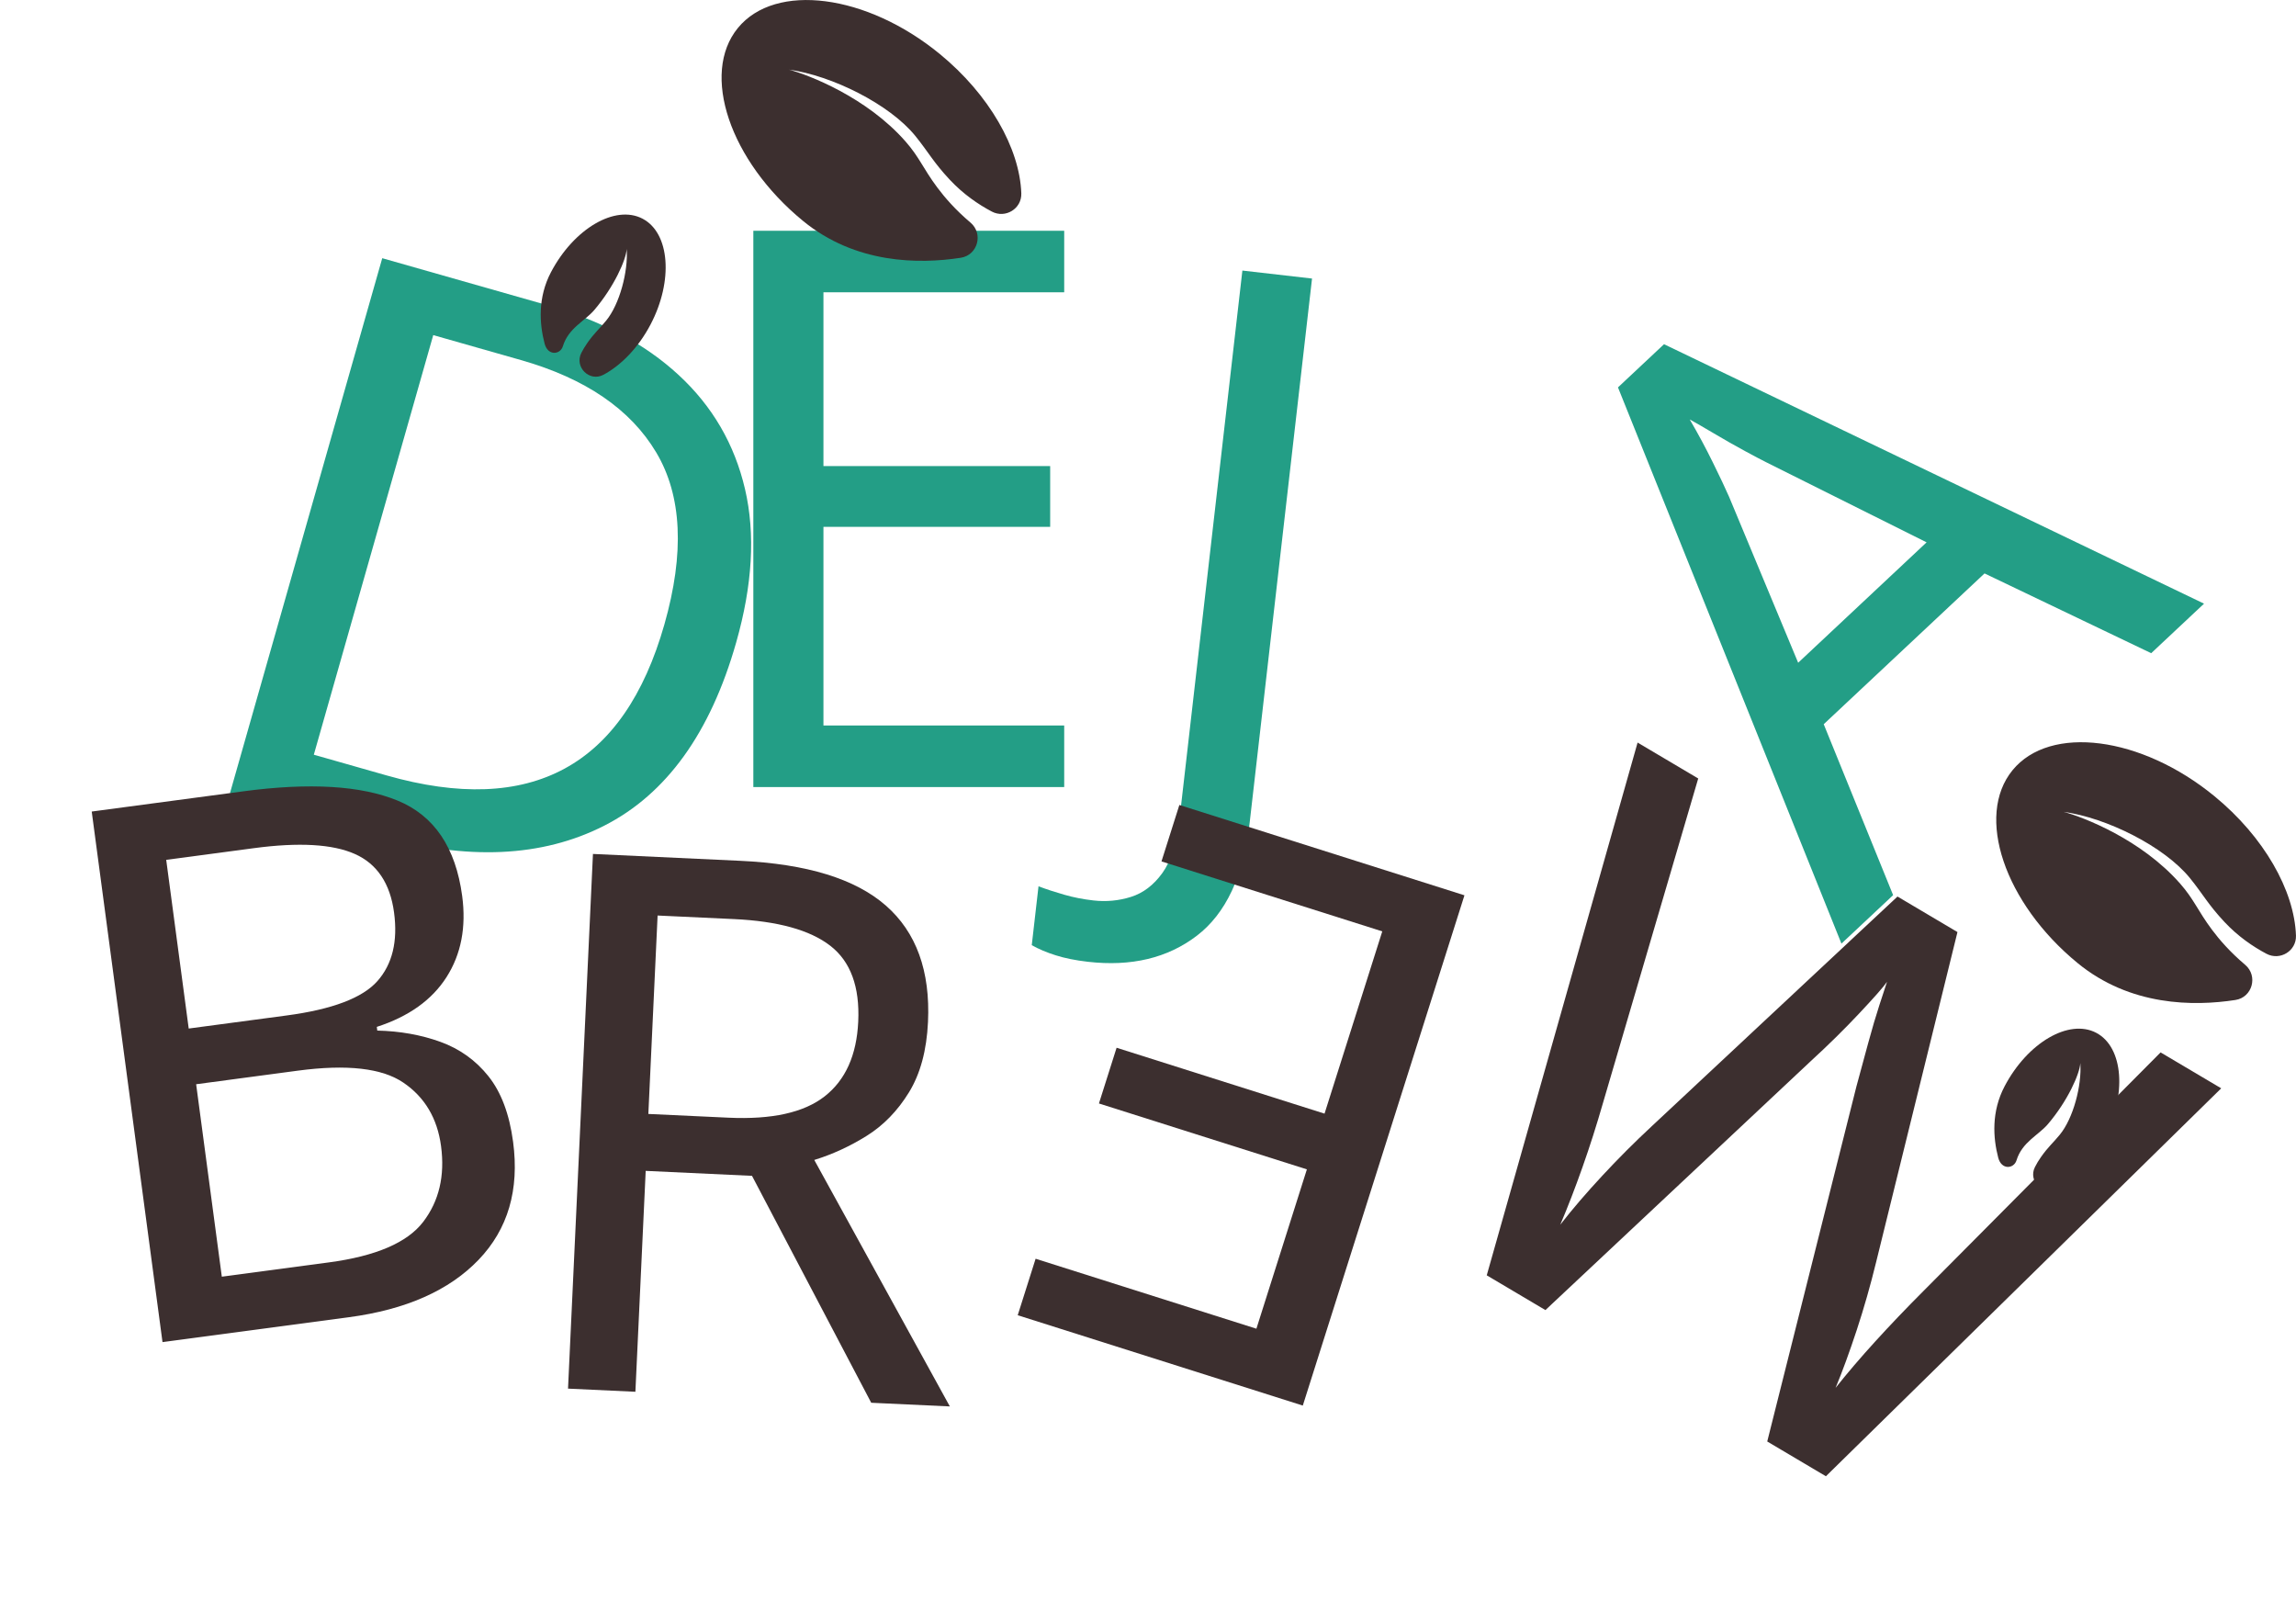
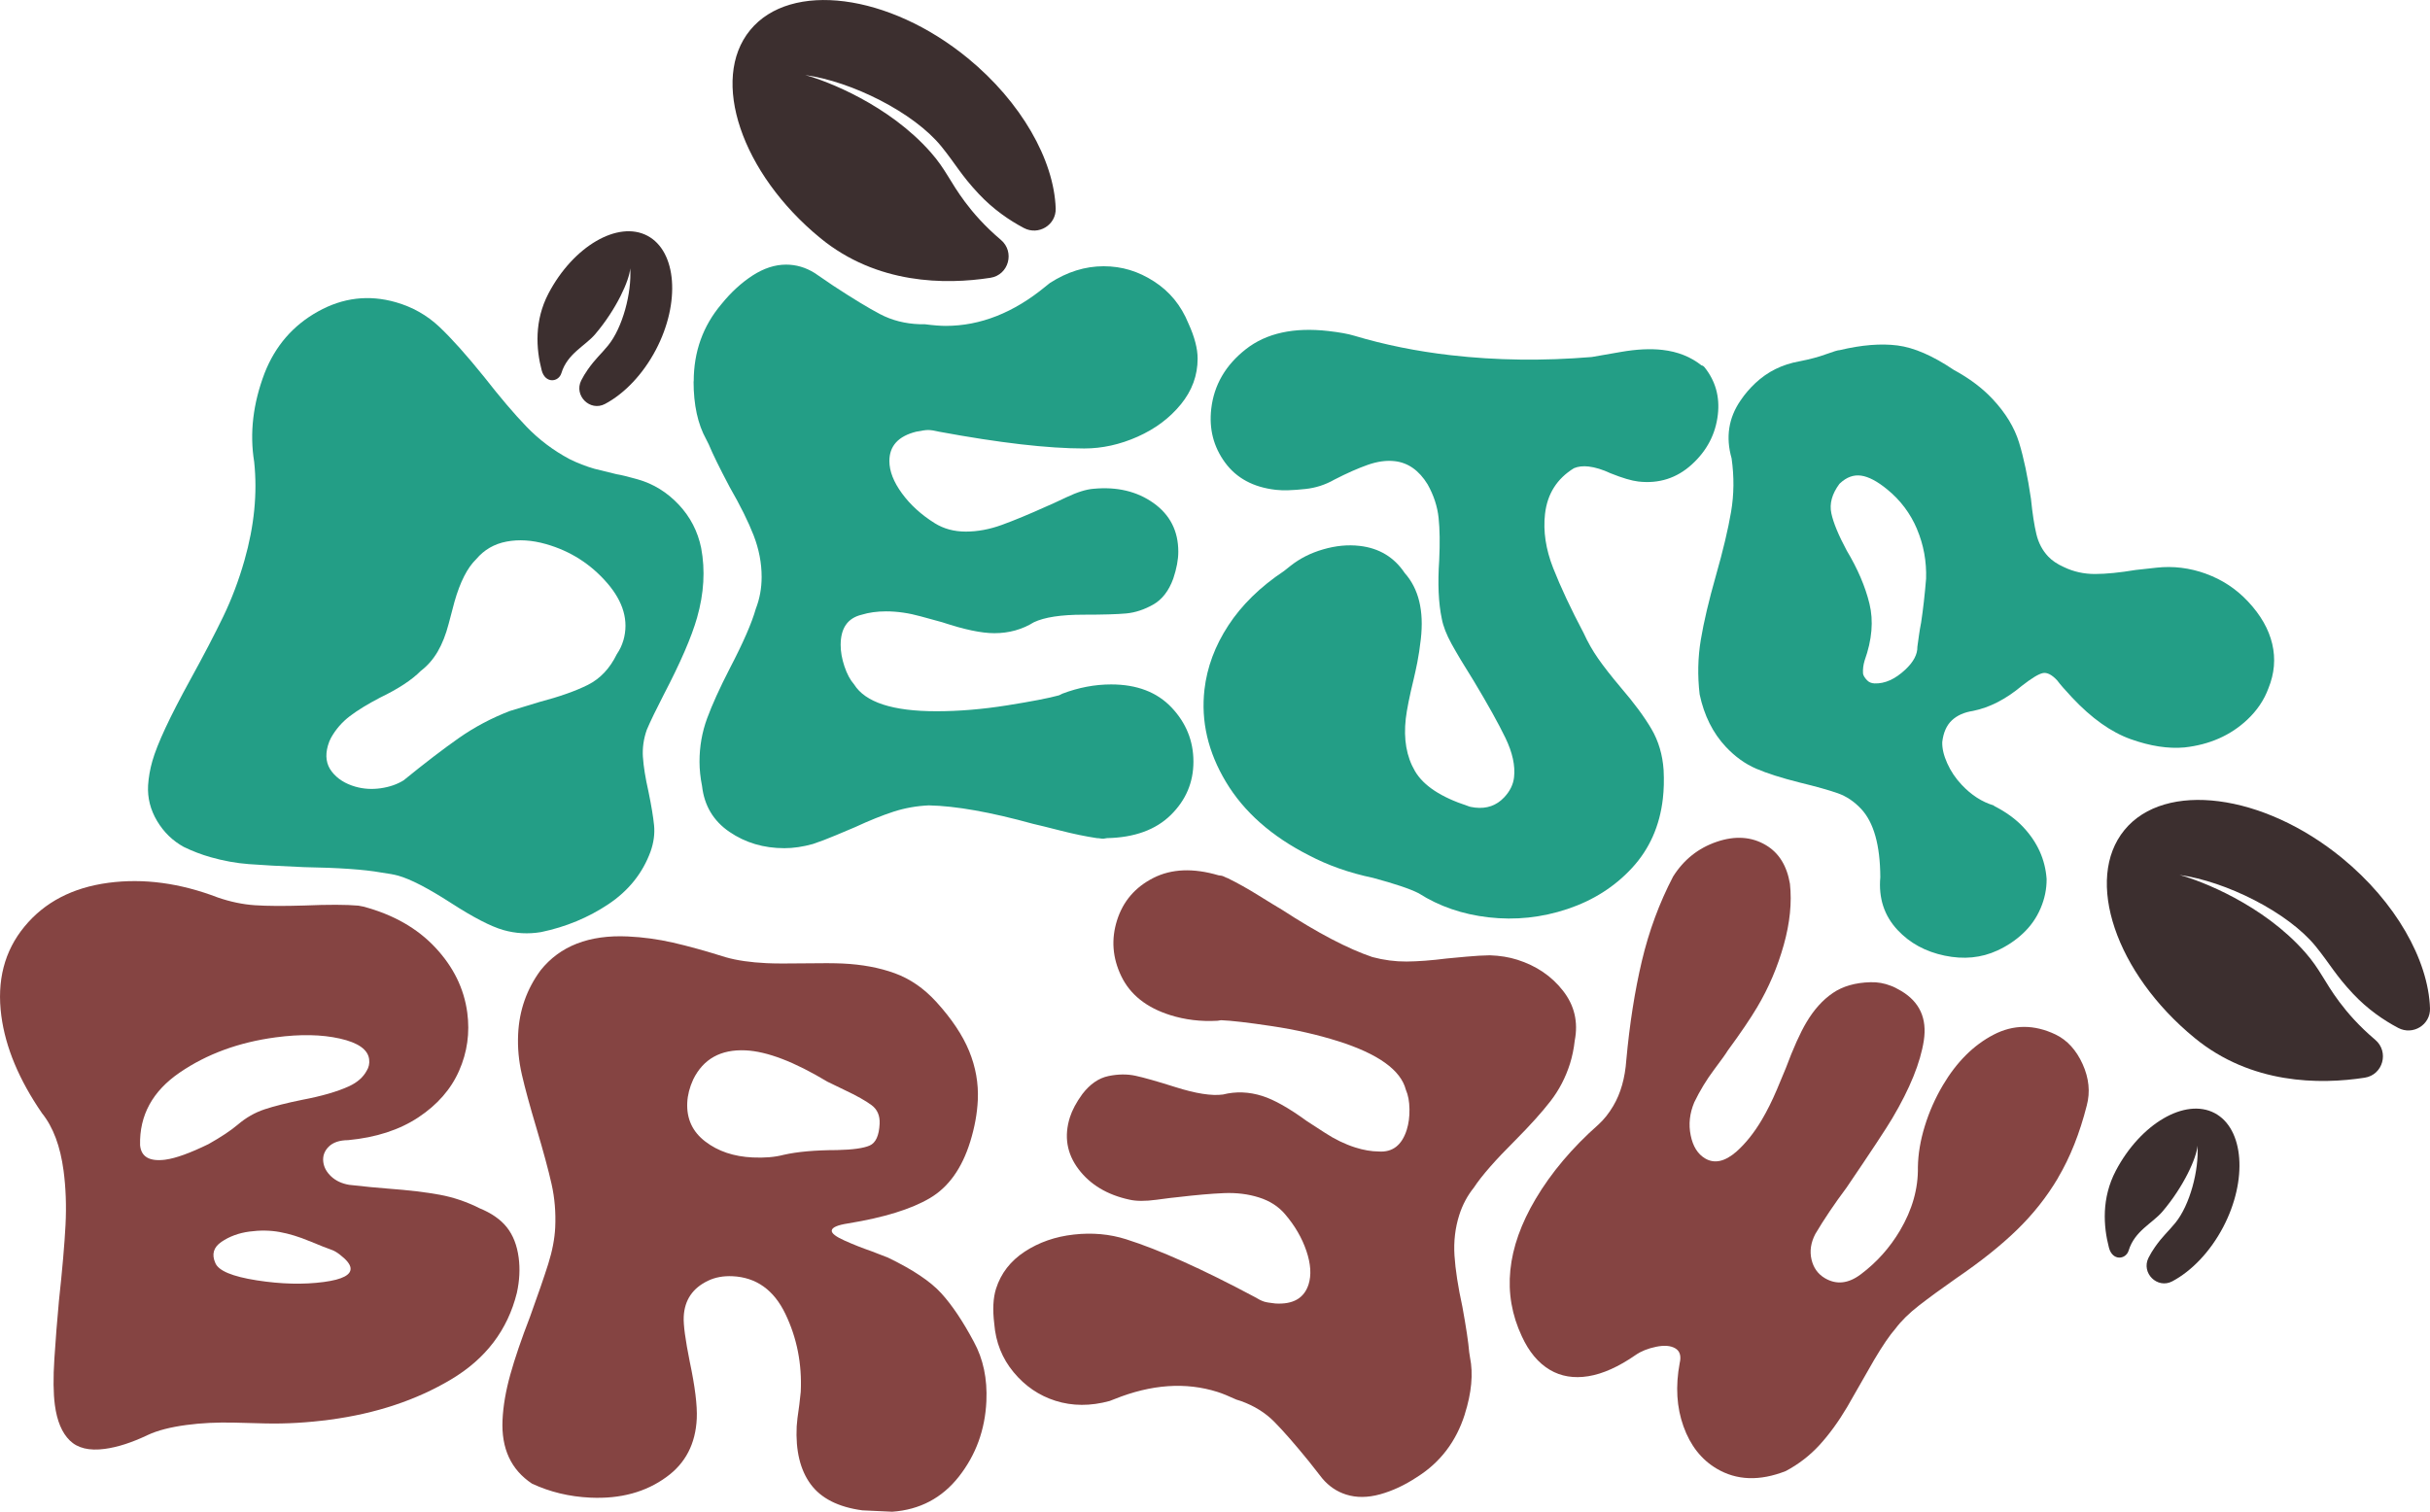
- <svg xmlns="http://www.w3.org/2000/svg" id="Layer_2" data-name="Layer 2" viewBox="0 0 713.3 497.17">
+ <svg xmlns="http://www.w3.org/2000/svg" id="Layer_2" data-name="Layer 2" viewBox="0 0 700.19 435.72">
  <defs>
    <style>
-       .cls-1, .cls-2, .cls-3, .cls-4, .cls-5 {
+       .cls-1 {
        fill: #3c2f2f;
      }

      .cls-2 {
-         letter-spacing: -.08em;
-       }
- 
-       .cls-2, .cls-6, .cls-7, .cls-8, .cls-3, .cls-4, .cls-5, .cls-9 {
-         font-family: AURORA-Regular, AURORA;
-       }
- 
-       .cls-2, .cls-3, .cls-4, .cls-5 {
-         font-size: 232.86px;
-       }
- 
-       .cls-6 {
-         letter-spacing: -.08em;
-       }
- 
-       .cls-6, .cls-7, .cls-8, .cls-9 {
-         fill: #239e86;
-         font-size: 242.02px;
-       }
- 
-       .cls-7 {
-         letter-spacing: .05em;
-       }
- 
-       .cls-8 {
-         letter-spacing: -.3em;
+         fill: #854442;
      }

      .cls-3 {
-         letter-spacing: -.9em;
-       }
- 
-       .cls-4 {
-         letter-spacing: -.1em;
-       }
- 
-       .cls-5 {
-         letter-spacing: .42em;
-       }
- 
-       .cls-9 {
-         letter-spacing: .46em;
+         fill: #239e86;
      }
    </style>
  </defs>
  <g id="Layer_1-2" data-name="Layer 1">
    <g>
-       <text class="cls-7" transform="translate(48.87 239.97) rotate(15.89)">
-         <tspan x="0" y="0">D</tspan>
-       </text>
-       <text class="cls-6" transform="translate(210.57 244.48)">
-         <tspan x="0" y="0">E</tspan>
-       </text>
-       <text class="cls-8" transform="translate(344.17 253.18) rotate(6.54)">
-         <tspan x="0" y="0">J</tspan>
-       </text>
-       <text class="cls-9" transform="translate(572.08 293.11) rotate(-43.15)">
-         <tspan x="0" y="0">A</tspan>
-       </text>
-       <text class="cls-2" transform="translate(28.09 419.88) rotate(-7.6)">
-         <tspan x="0" y="0">B</tspan>
-       </text>
-       <text class="cls-4" transform="translate(153.9 430.29) rotate(2.67)">
-         <tspan x="0" y="0">R</tspan>
-       </text>
-       <text class="cls-3" transform="translate(476.5 284.93) rotate(-162.42)">
-         <tspan x="0" y="0">E</tspan>
-       </text>
-       <text class="cls-5" transform="translate(421.61 372.29) rotate(30.64)">
-         <tspan x="0" y="0">W</tspan>
-       </text>
-       <path class="cls-1" d="m641.1,252.18c6.15,1.64,24.13,8.55,36.21,22.3,4.36,4.96,5.41,8.31,9.87,14.3,2.33,3.12,5.63,6.94,10.32,10.91,4.08,3.45,2.26,10.11-3.02,10.93-12.95,2-32.69,1.94-49.02-11.46-22.75-18.66-31.87-45.71-20.21-59.93,11.66-14.22,39.98-10.56,62.73,8.1,15.35,12.59,24.83,29.28,25.31,43.29.16,4.77-4.94,7.88-9.16,5.65s-8.85-5.4-13.04-9.87c-5.12-5.46-6.58-8.5-10.72-13.62-8-9.87-25.94-18.77-39.28-20.6Z" />
-       <path class="cls-1" d="m245.1,21.63c6.15,1.64,24.13,8.55,36.21,22.3,4.36,4.96,5.41,8.31,9.87,14.3,2.33,3.12,5.63,6.94,10.32,10.91,4.08,3.45,2.26,10.11-3.02,10.93-12.95,2-32.69,1.94-49.02-11.46-22.75-18.66-31.87-45.71-20.21-59.93,11.66-14.22,39.98-10.56,62.73,8.1,15.35,12.59,24.83,29.28,25.31,43.29.16,4.77-4.94,7.88-9.16,5.65s-8.85-5.4-13.04-9.87c-5.12-5.46-6.58-8.5-10.72-13.62-8-9.87-25.94-18.77-39.28-20.6Z" />
-       <path class="cls-1" d="m646.29,330.26c-.19,3.31-3.89,11.68-10.08,18.94-2.94,3.45-8,5.55-9.74,11.23-.82,2.65-4.67,3.07-5.68-.82-1.62-6.2-2.16-14.3,1.98-22.18,7.14-13.57,19.99-21.07,28.47-16.61,8.48,4.46,9.59,19.3,2.46,32.87-3.74,7.12-9.12,12.68-14.66,15.62-4.31,2.28-9.04-2.42-6.85-6.78.53-1.04,1.15-2.1,1.89-3.14,2.25-3.19,3.65-4.25,5.83-6.91,4.2-5.12,6.86-15.22,6.39-22.22Z" />
-       <path class="cls-1" d="m194.69,77.38c-.19,3.31-3.89,11.68-10.08,18.94-2.94,3.45-8,5.55-9.74,11.23-.82,2.65-4.67,3.07-5.68-.82-1.62-6.2-2.16-14.3,1.98-22.18,7.14-13.57,19.99-21.07,28.47-16.61,8.48,4.46,9.59,19.3,2.46,32.87-3.74,7.12-9.12,12.68-14.66,15.62-4.31,2.28-9.04-2.42-6.85-6.78.53-1.04,1.15-2.1,1.89-3.14,2.25-3.19,3.65-4.25,5.83-6.91,4.2-5.12,6.86-15.22,6.39-22.22Z" />
+       <g>
+         <path class="cls-3" d="m185.26,218.25c.17,2.65.7,5.95,1.59,9.89.85,4.1,1.38,7.36,1.62,9.77.23,2.42-.1,4.92-1.01,7.51-2.28,6.23-6.32,11.29-12.12,15.17-5.8,3.88-12.27,6.57-19.41,8.06-3.7.62-7.34.43-10.9-.59-3.57-1.02-8.62-3.62-15.13-7.83-6.52-4.2-11.56-6.82-15.13-7.83-1.09-.31-2.76-.62-5.02-.93-4.79-.86-12.19-1.37-22.21-1.54-6.96-.3-12.25-.59-15.86-.87-3.61-.27-7.28-.94-11.01-2-2.64-.75-5.21-1.74-7.71-2.95-3.19-1.75-5.76-4.24-7.69-7.47-1.93-3.23-2.8-6.67-2.6-10.3.15-2.3.56-4.62,1.22-6.95,1.41-4.96,5.07-12.81,10.98-23.55,3.83-6.96,6.97-12.99,9.43-18.08s4.5-10.5,6.14-16.25c2.83-9.93,3.76-19.39,2.8-28.39-1.34-8.26-.34-16.79,3-25.57,3.07-7.85,8.2-13.77,15.38-17.77,7.18-4,14.64-4.89,22.4-2.68,4.81,1.37,9,3.74,12.57,7.1,3.57,3.37,7.89,8.2,12.98,14.52,4.55,5.82,8.6,10.59,12.16,14.28,3.56,3.7,7.67,6.8,12.33,9.3,2.35,1.17,4.77,2.11,7.25,2.82l6.35,1.56c1.28.2,3.32.7,6.12,1.49,4.5,1.28,8.42,3.7,11.77,7.25,3.35,3.56,5.51,7.73,6.49,12.54,1.2,6.38.81,13.06-1.18,20.05-1.59,5.59-4.79,12.98-9.59,22.18-2.26,4.39-3.9,7.78-4.91,10.18-.91,2.6-1.28,5.22-1.11,7.86Zm-5.63-33.69c1.59-5.59.02-11.11-4.72-16.57-4.74-5.46-10.6-9.18-17.58-11.17-4.04-1.15-7.83-1.39-11.37-.72-3.55.67-6.46,2.36-8.74,5.06-2.55,2.46-4.64,6.57-6.27,12.31-.31,1.09-.87,3.19-1.67,6.32-.81,3.13-1.87,5.8-3.17,8.03-1.31,2.23-2.92,4.07-4.85,5.54-2.59,2.62-6.51,5.19-11.76,7.72-3.55,1.85-6.44,3.62-8.69,5.33-2.25,1.71-4.06,3.79-5.43,6.25-.33.58-.63,1.33-.9,2.26-.84,2.95-.46,5.45,1.14,7.5,1.59,2.05,3.87,3.49,6.82,4.33,2.33.66,4.76.81,7.3.44,2.53-.37,4.72-1.13,6.56-2.28,6.11-4.97,11.42-9.04,15.93-12.2,4.51-3.16,9.4-5.75,14.67-7.78l8.54-2.6c5.8-1.53,10.47-3.18,13.99-4.95,3.52-1.77,6.29-4.71,8.3-8.83.86-1.26,1.49-2.59,1.89-3.99Z" />
+         <path class="cls-3" d="m199.89,109.92c0-8.55,2.66-15.97,7.99-22.27,2.74-3.39,5.73-6.13,8.95-8.23,3.23-2.09,6.45-3.15,9.68-3.15,2.9,0,5.65.81,8.23,2.42l5.32,3.63c5.65,3.71,10.17,6.46,13.55,8.23,3.39,1.78,7.18,2.75,11.38,2.9h1.45c2.58.33,4.6.48,6.05.48,10,0,19.6-3.79,28.8-11.38l1.21-.97c5-3.23,10.17-4.84,15.49-4.84s10,1.45,14.52,4.36c4.52,2.9,7.82,6.94,9.92,12.1,1.77,3.87,2.66,7.26,2.66,10.16,0,4.84-1.61,9.24-4.84,13.19-3.23,3.96-7.38,7.06-12.46,9.32-5.08,2.26-10.21,3.39-15.37,3.39-10.49,0-24.44-1.61-41.87-4.84-1.29-.32-2.34-.48-3.15-.48-.65,0-1.78.16-3.39.48-5.17,1.29-7.74,4.11-7.74,8.47,0,2.9,1.21,6.01,3.63,9.32,2.42,3.31,5.57,6.17,9.44,8.59,2.58,1.61,5.57,2.42,8.95,2.42s6.86-.64,10.41-1.94c3.55-1.29,7.82-3.06,12.83-5.32.81-.32,2.74-1.21,5.81-2.66,3.06-1.45,5.65-2.26,7.74-2.42,6.78-.64,12.54.73,17.3,4.11,4.76,3.39,7.14,8.07,7.14,14.04,0,2.26-.48,4.84-1.45,7.74-1.29,3.55-3.23,6.05-5.81,7.5-2.58,1.45-5.17,2.3-7.74,2.54-2.58.24-6.7.36-12.34.36-6.46,0-11.22.73-14.28,2.18-3.39,2.1-7.18,3.15-11.38,3.15-3.71,0-8.71-1.05-15.01-3.15-.65-.16-2.7-.73-6.17-1.69-3.47-.97-6.82-1.45-10.04-1.45-2.58,0-4.92.33-7.02.97-4.04.97-6.05,3.87-6.05,8.71,0,1.94.36,3.99,1.09,6.17s1.65,3.91,2.78,5.2c3.23,5.17,11.13,7.74,23.72,7.74,6.45,0,13.23-.56,20.33-1.69,7.1-1.13,12.1-2.1,15-2.9l.97-.48c4.68-1.77,9.36-2.66,14.04-2.66,7.42,0,13.23,2.22,17.43,6.66,4.19,4.44,6.29,9.64,6.29,15.61s-2.18,11.09-6.53,15.37c-4.36,4.28-10.49,6.5-18.39,6.66-.65.16-1.21.2-1.69.12-.48-.08-.89-.12-1.21-.12-3.23-.48-6.74-1.21-10.53-2.18-3.79-.97-6.41-1.61-7.87-1.94-12.26-3.39-22.27-5.16-30.01-5.32-3.55.16-6.94.77-10.17,1.81-3.23,1.05-6.94,2.54-11.13,4.48-1.13.48-2.95,1.25-5.45,2.3-2.5,1.05-4.72,1.9-6.66,2.54-2.9.81-5.65,1.21-8.23,1.21-5.97,0-11.25-1.57-15.85-4.72-4.6-3.15-7.22-7.54-7.87-13.19-.48-2.42-.73-4.76-.73-7.02,0-4.36.73-8.51,2.18-12.46,1.45-3.95,3.63-8.75,6.53-14.4,3.87-7.42,6.37-13.15,7.5-17.18,1.13-2.9,1.69-5.97,1.69-9.2,0-4.03-.77-8.02-2.3-11.98-1.54-3.95-3.83-8.59-6.9-13.92-2.9-5.48-4.92-9.6-6.05-12.34l-.73-1.45c-2.42-4.36-3.63-9.92-3.63-16.7Z" />
+         <path class="cls-3" d="m367.54,141.17c-6.41-.74-11.27-3.36-14.57-7.88-3.3-4.52-4.62-9.66-3.96-15.44.79-6.89,4.13-12.64,10.02-17.24,5.89-4.6,13.8-6.33,23.74-5.2,3.2.37,5.67.81,7.4,1.34,8.79,2.63,18.08,4.51,27.86,5.63,13.14,1.51,26.68,1.68,40.62.52,1.16-.19,3.98-.68,8.45-1.47,4.47-.78,8.47-.98,12-.57,4.33.5,8.06,1.98,11.18,4.45.32.04.62.23.91.59,3.12,3.93,4.39,8.46,3.8,13.59-.64,5.61-3.14,10.4-7.49,14.37-4.35,3.97-9.5,5.61-15.42,4.93-1.92-.22-4.6-1.01-8.01-2.38-2.31-1.08-4.43-1.73-6.35-1.95-1.6-.18-3-.02-4.2.49-4.89,3.01-7.67,7.4-8.33,13.17-.57,4.97.21,10.18,2.35,15.62,2.14,5.44,5.07,11.71,8.81,18.79,1.17,2.57,2.55,5,4.16,7.3,1.6,2.3,3.76,5.06,6.48,8.29,3.87,4.5,6.82,8.5,8.86,11.98,2.04,3.48,3.21,7.43,3.51,11.85.15,2.94.08,5.7-.22,8.26-.9,7.86-3.86,14.5-8.86,19.93-5.01,5.44-11.23,9.39-18.66,11.87-7.43,2.48-14.99,3.27-22.69,2.39-7.54-.86-14.25-3.18-20.15-6.94-2.46-1.26-6.83-2.73-13.13-4.43-6.82-1.43-12.99-3.6-18.5-6.51-10.74-5.45-18.71-12.5-23.89-21.13-5.18-8.63-7.25-17.52-6.2-26.65.74-6.41,3.02-12.56,6.87-18.46,3.84-5.89,9.19-11.13,16.05-15.7l1.88-1.49c2.68-2.13,5.82-3.72,9.44-4.76,3.61-1.05,7.1-1.38,10.47-.99,5.61.64,9.94,3.25,12.99,7.82,4.03,4.52,5.57,10.87,4.64,19.05-.29,2.57-.63,4.8-1.01,6.71-.38,1.9-.73,3.49-1.03,4.75-1.23,5.06-1.99,8.87-2.29,11.43-.68,5.93.2,10.99,2.65,15.16,2.44,4.18,7.5,7.52,15.17,10.02.46.22,1.17.38,2.14.49,3.37.39,6.16-.59,8.38-2.94,1.66-1.76,2.61-3.68,2.85-5.76.39-3.37-.44-7.15-2.47-11.37-2.04-4.21-5.1-9.72-9.19-16.52-2.75-4.37-4.86-7.9-6.34-10.59-1.48-2.69-2.42-5.11-2.82-7.27-.95-4.49-1.2-10.12-.74-16.89.23-4.85.17-8.91-.18-12.2-.35-3.29-1.41-6.5-3.16-9.62-2.46-4.02-5.62-6.25-9.46-6.69-2.4-.28-5,.08-7.79,1.06-2.79.98-6,2.4-9.62,4.26-2.61,1.49-5.39,2.39-8.35,2.7-3.62.4-6.47.48-8.55.24Z" />
+         <path class="cls-3" d="m635.61,165.37c4.68,1.69,8.74,4.36,12.15,8.01,3.64,3.88,5.97,7.96,6.97,12.21,1,4.26.64,8.53-1.1,12.81-1.25,3.39-3.29,6.4-6.11,9.05-4.83,4.53-10.85,7.18-18.06,7.98-4.7.42-9.86-.37-15.5-2.38-5.64-2.01-11.28-6.01-16.91-12.02-1.99-2.12-3.42-3.76-4.29-4.93-1.54-1.65-2.92-2.35-4.13-2.1-1.21.25-3.22,1.47-6.03,3.66-4.58,3.85-9.28,6.27-14.1,7.25-2.52.38-4.55,1.28-6.08,2.71-1.53,1.44-2.45,3.52-2.77,6.25-.06,1.83.42,3.87,1.43,6.12,1.01,2.26,2.4,4.33,4.17,6.21,2.76,2.94,5.83,4.93,9.23,5.95l.17.18c3.37,1.71,6.16,3.74,8.36,6.09,4.08,4.36,6.32,9.34,6.71,14.94.02,2.86-.55,5.66-1.73,8.42-1.17,2.76-2.88,5.19-5.11,7.28-2.12,1.99-4.57,3.62-7.35,4.9-4.63,2.14-9.7,2.63-15.2,1.48-5.5-1.15-10.01-3.6-13.54-7.37-3.86-4.12-5.53-9.19-4.99-15.23-.04-9.25-1.89-15.81-5.53-19.7-1.99-2.12-4.22-3.62-6.7-4.5-2.48-.88-6.16-1.91-11.03-3.1-5.21-1.31-9.39-2.64-12.54-4-3.15-1.36-6.05-3.45-8.7-6.27-3.75-4-6.27-9.05-7.56-15.14-.63-5.38-.51-10.63.34-15.74s2.3-11.28,4.36-18.52c2.06-7.24,3.51-13.35,4.36-18.35.85-4.99.9-10.13.15-15.41-1.74-6.1-.88-11.67,2.59-16.7,1.2-1.79,2.62-3.45,4.27-5,3.53-3.31,7.76-5.4,12.7-6.27,2.99-.59,5.55-1.27,7.69-2.06,2.14-.78,3.43-1.17,3.89-1.16,6.33-1.51,11.88-1.96,16.65-1.35,4.77.61,10.18,2.96,16.21,7.03,4.49,2.43,8.22,5.23,11.2,8.41,3.75,4,6.3,8.19,7.64,12.57,1.34,4.38,2.48,9.78,3.42,16.21.43,4.24.95,7.62,1.56,10.15.6,2.53,1.73,4.68,3.39,6.44,1.1,1.18,2.61,2.2,4.52,3.06,2.81,1.35,5.81,2.01,9.01,2,3.19,0,7.09-.4,11.68-1.16l6.01-.66c4.81-.53,9.56.05,14.24,1.74Zm-83.23-12.87c-1.91-4.51-4.76-8.31-8.54-11.4-2.89-2.38-5.42-3.71-7.58-4.01-2.16-.3-4.18.44-6.06,2.2l-.18.17c-2.15,2.9-2.92,5.73-2.33,8.49s2.08,6.35,4.45,10.76c3.14,5.24,5.32,10.33,6.53,15.28,1.21,4.95.75,10.41-1.39,16.39-.38,1.25-.54,2.5-.46,3.75.09.58.47,1.21,1.14,1.92.55.59,1.29.9,2.2.93,2.96.1,5.92-1.23,8.86-3.99,2.35-2.21,3.51-4.39,3.46-6.57.15-1.02.3-2.1.45-3.24.15-1.13.36-2.38.63-3.75.58-3.86,1.06-8.07,1.43-12.62.16-5.01-.71-9.78-2.62-14.3Z" />
+         <path class="cls-2" d="m.39,292.86c-1.35-10.16.86-18.75,6.66-25.79,5.79-7.04,13.85-11.24,24.16-12.62,10.16-1.35,20.68.06,31.58,4.24,3.61,1.24,7.15,1.98,10.63,2.22,3.48.24,8.26.27,14.34.08,6.85-.29,12.02-.27,15.51.04l1.45.28c8.61,2.3,15.51,6.23,20.72,11.8,5.21,5.57,8.27,11.82,9.2,18.74.78,5.85,0,11.43-2.35,16.76-2.34,5.33-6.25,9.8-11.72,13.43-5.47,3.63-12.22,5.82-20.27,6.58-2.5.02-4.37.66-5.62,1.92-1.24,1.26-1.75,2.74-1.52,4.43.21,1.54.98,2.92,2.32,4.16,1.34,1.23,3.05,2.02,5.13,2.37,4.45.5,8.18.87,11.19,1.09,6.01.45,10.98,1.04,14.92,1.77,3.93.73,7.75,2.02,11.44,3.88,3.48,1.42,6.11,3.26,7.9,5.52,1.79,2.27,2.92,5.17,3.39,8.71.43,3.23.26,6.62-.52,10.17-2.65,10.69-8.97,19.01-18.99,24.97-10.01,5.96-21.64,9.82-34.87,11.58-6.46.86-12.68,1.22-18.65,1.08-.94-.03-3.89-.11-8.84-.23-4.95-.12-9.58.1-13.89.68-4.62.62-8.33,1.58-11.12,2.89-4.57,2.18-8.69,3.51-12.39,4-4.46.6-7.82-.21-10.07-2.42-2.25-2.2-3.69-5.62-4.3-10.23-.45-3.38-.5-7.84-.14-13.37.36-5.53.79-11.07,1.31-16.62.98-9.06,1.61-16.34,1.9-21.87.28-5.52.09-10.74-.56-15.66-.94-7.08-3.01-12.6-6.2-16.56-6.61-9.61-10.52-18.95-11.73-28.04Zm47.34,41.37c2.92-.39,7.03-1.88,12.33-4.46,3.64-2.05,6.44-3.91,8.42-5.59,2.39-2.04,4.97-3.52,7.75-4.44,2.77-.92,6.37-1.83,10.79-2.73,5.65-1.07,10.17-2.37,13.57-3.93,2.36-1.1,4.04-2.57,5.05-4.43.65-1.03.89-2.15.72-3.39-.37-2.77-3.18-4.74-8.43-5.92-5.25-1.18-11.41-1.3-18.49-.35-10.62,1.42-19.84,4.8-27.66,10.15-7.82,5.35-11.63,12.32-11.42,20.91.3,3.41,2.75,4.8,7.37,4.19Zm41.43,23.49c-2.99-1.25-5.84-2.12-8.57-2.62-2.73-.5-5.63-.54-8.71-.13-3.08.41-5.77,1.4-8.06,2.96-2.3,1.56-2.89,3.6-1.77,6.11.92,2.23,4.9,3.89,11.94,4.99,7.04,1.1,13.48,1.25,19.33.47,5.38-.72,7.95-2.08,7.68-4.08-.14-1.08-1.18-2.35-3.09-3.82-.87-.67-1.64-1.11-2.29-1.34-1.32-.45-3.46-1.3-6.45-2.55Z" />
+         <path class="cls-2" d="m284.22,403.89c-.38,8.22-3.02,15.44-7.89,21.66-4.88,6.22-11.29,9.61-19.24,10.17l-8.61-.4c-6.95-.94-11.92-3.47-14.92-7.57-3-4.1-4.33-9.64-4-16.62.05-1.08.3-3.17.76-6.26l.41-3.71c.38-8.06-1.1-15.55-4.43-22.47-3.33-6.92-8.41-10.53-15.23-10.85-2.64-.12-4.99.31-7.05,1.3-4.45,2.12-6.79,5.59-7.01,10.4-.11,2.33.47,6.63,1.73,12.9,1.53,7.22,2.2,12.69,2.03,16.41-.34,7.29-3.25,12.9-8.71,16.84-5.96,4.38-13.28,6.37-21.96,5.97-6.05-.28-11.66-1.63-16.83-4.05-6.03-4.01-8.85-10.12-8.47-18.34.19-4.03.93-8.38,2.24-13.07,1.3-4.68,3.19-10.22,5.67-16.64,2.32-6.42,4.07-11.5,5.26-15.26,1.18-3.75,1.85-7.26,2.01-10.51.2-4.34-.15-8.51-1.05-12.52-.9-4.01-2.36-9.39-4.37-16.17-1.88-6.3-3.28-11.42-4.18-15.35-.91-3.93-1.27-7.83-1.08-11.71.32-6.82,2.47-12.94,6.45-18.35,5.61-7.04,14-10.3,25.17-9.78,4.34.2,8.66.79,12.97,1.77,4.3.98,9.37,2.38,15.19,4.21,3.22.93,7.16,1.5,11.81,1.72,2.33.11,5.98.13,10.95.05,4.98-.08,8.63-.06,10.95.05,5.58.26,10.59,1.19,15.02,2.8,4.43,1.61,8.42,4.36,11.97,8.25,4.43,4.87,7.59,9.6,9.48,14.2,1.88,4.6,2.71,9.3,2.49,14.1-.18,3.88-.91,7.88-2.19,12.02-2.38,7.66-6.25,13.08-11.6,16.24-5.36,3.17-13.2,5.6-23.54,7.29-3.13.48-4.72,1.18-4.76,2.11-.04.78,1.2,1.73,3.71,2.85,2.51,1.13,5.06,2.14,7.67,3.04l4.81,1.86c7.14,3.44,12.27,6.87,15.37,10.28,3.1,3.41,6.23,8.06,9.37,13.96,2.72,4.95,3.93,10.67,3.63,17.19Zm-43.01-72.41c4.51-.1,7.64-.54,9.39-1.31,1.74-.77,2.7-2.86,2.86-6.28.11-2.33-.66-4.11-2.31-5.35-1.65-1.24-4.3-2.73-7.95-4.45l-4.79-2.32c-9.52-5.73-17.39-8.74-23.59-9.03-7.13-.33-12.16,2.46-15.08,8.39-1.04,2.28-1.61,4.51-1.71,6.68-.22,4.65,1.51,8.39,5.19,11.2,3.67,2.82,8.23,4.35,13.66,4.6,3.41.16,6.37-.09,8.89-.75,3.92-.9,9.07-1.36,15.45-1.38Z" />
+         <path class="cls-2" d="m422.07,407.65c-2.49,7.84-7.08,13.88-13.8,18.1-3.5,2.31-7.03,3.96-10.6,4.95-3.57.98-6.83,1.01-9.79.07-2.66-.84-4.94-2.38-6.84-4.61l-3.83-4.88c-4.1-5.05-7.45-8.87-10.04-11.49-2.59-2.62-5.79-4.6-9.59-5.97l-1.33-.42c-2.27-1.05-4.08-1.78-5.41-2.2-9.17-2.91-19.08-2.22-29.72,2.06l-1.39.54c-5.52,1.51-10.73,1.49-15.61-.06-4.73-1.5-8.75-4.24-12.05-8.22-3.3-3.98-5.16-8.64-5.58-13.98-.5-4.07-.33-7.43.51-10.1,1.41-4.44,4.17-8,8.27-10.69,4.11-2.69,8.82-4.33,14.14-4.92,5.32-.6,10.35-.14,15.08,1.36,9.62,3.05,21.95,8.58,37,16.61,1.09.67,2.01,1.12,2.75,1.36.59.19,1.68.37,3.25.54,5.11.31,8.3-1.52,9.57-5.52.84-2.66.64-5.87-.62-9.6-1.26-3.74-3.31-7.28-6.16-10.62-1.9-2.23-4.4-3.84-7.51-4.82-3.11-.99-6.48-1.4-10.11-1.25-3.63.15-8.07.54-13.31,1.16-.83.06-2.87.31-6.1.75-3.23.44-5.83.43-7.81-.03-6.4-1.38-11.29-4.31-14.68-8.8-3.38-4.49-4.2-9.48-2.47-14.95.66-2.07,1.85-4.3,3.58-6.68,2.22-2.88,4.72-4.61,7.51-5.19,2.79-.58,5.41-.61,7.84-.08,2.44.53,6.25,1.61,11.43,3.25,5.92,1.88,10.5,2.59,13.73,2.15,3.72-.94,7.5-.8,11.35.42,3.41,1.08,7.69,3.49,12.85,7.25.55.33,2.27,1.45,5.17,3.35,2.9,1.9,5.83,3.31,8.79,4.25,2.37.75,4.61,1.13,6.72,1.15,3.98.28,6.67-1.79,8.08-6.23.56-1.78.83-3.77.79-5.98-.03-2.21-.38-4.07-1.04-5.58-1.46-5.68-7.96-10.34-19.5-14-5.92-1.87-12.3-3.33-19.14-4.35-6.84-1.03-11.71-1.59-14.61-1.7l-1.03.16c-4.81.27-9.35-.28-13.65-1.64-6.81-2.16-11.49-5.88-14.05-11.17-2.56-5.29-2.97-10.67-1.24-16.15,1.73-5.48,5.22-9.54,10.46-12.2,5.24-2.66,11.51-2.91,18.8-.76.64.04,1.17.16,1.59.38.42.21.78.37,1.07.46,2.82,1.38,5.83,3.07,9.02,5.06,3.2,1.99,5.42,3.34,6.65,4.06,10.26,6.67,18.92,11.21,25.98,13.6,3.3.88,6.59,1.31,9.85,1.29,3.27-.03,7.1-.31,11.51-.87,1.18-.12,3.07-.29,5.66-.53,2.6-.24,4.88-.37,6.84-.4,2.9.1,5.53.53,7.9,1.28,5.48,1.74,9.87,4.71,13.17,8.94,3.3,4.22,4.43,9.02,3.38,14.38-.26,2.36-.72,4.57-1.37,6.65-1.27,4-3.14,7.59-5.62,10.8-2.48,3.2-5.87,6.97-10.18,11.31-5.71,5.68-9.67,10.21-11.88,13.58-1.88,2.34-3.29,4.98-4.23,7.94-1.17,3.7-1.63,7.58-1.37,11.66.26,4.07,1.02,8.99,2.28,14.77,1.07,5.87,1.73,10.23,1.96,13.08l.24,1.54c.95,4.7.45,10.16-1.52,16.37Z" />
+         <path class="cls-2" d="m593.02,339.49c-3.24,5.48-7.2,10.48-11.88,15.02-4.67,4.54-10.49,9.17-17.43,13.9-4.33,3.03-7.9,5.65-10.74,7.85-2.84,2.2-5.1,4.42-6.79,6.67-1.67,1.9-3.73,4.92-6.18,9.06l-7.75,13.54c-2.53,4.28-5.2,7.93-7.98,10.97-2.79,3.04-6.03,5.54-9.72,7.5-7.52,2.95-14.15,2.71-19.89-.69-4.41-2.61-7.6-6.67-9.57-12.17-1.98-5.5-2.34-11.58-1.1-18.24.49-2.05.07-3.48-1.26-4.27-1.34-.79-3.19-.94-5.55-.45-2.37.49-4.32,1.28-5.86,2.35-4.91,3.41-9.46,5.45-13.64,6.13-4.19.68-7.89.06-11.09-1.83-3.34-1.98-6.03-5.2-8.08-9.66-5.74-12.24-4.42-25.44,3.97-39.6,4.51-7.61,10.55-14.77,18.13-21.47,1.56-1.42,2.98-3.2,4.24-5.34,2.14-3.61,3.39-8.01,3.76-13.2.95-10.44,2.45-19.97,4.49-28.6,2.04-8.62,5.04-16.73,8.99-24.31,3.06-4.86,7.25-8.2,12.56-10.02,5.31-1.81,10.04-1.5,14.18.96,3.74,2.21,6.05,5.93,6.93,11.14.59,5.4,0,11.27-1.78,17.62-1.78,6.35-4.32,12.32-7.65,17.93-1.98,3.34-4.82,7.52-8.51,12.55-.47.8-1.79,2.64-3.94,5.51-2.16,2.88-4.05,5.99-5.68,9.36-1.34,3.18-1.69,6.35-1.04,9.53.64,3.18,2.03,5.4,4.17,6.67,2.67,1.58,5.68.93,9.01-1.97,2.67-2.38,5.12-5.45,7.33-9.19,1.5-2.54,2.94-5.43,4.32-8.67,1.38-3.24,2.24-5.31,2.58-6.19,2.15-5.76,4.13-10.18,5.96-13.25,2.14-3.61,4.65-6.4,7.54-8.39,2.89-1.98,6.53-3.03,10.92-3.14,2.02-.06,3.98.29,5.88,1.04.74.26,1.72.75,2.92,1.46,5.34,3.16,7.52,7.93,6.55,14.3-.98,6.37-4,13.83-9.06,22.38-1.82,3.07-6.23,9.75-13.22,20.04-3.46,4.63-6.46,9.08-8.99,13.35-1.29,2.48-1.66,4.93-1.1,7.33.56,2.41,1.84,4.2,3.84,5.39,3.34,1.98,6.81,1.6,10.42-1.14,4.56-3.43,8.3-7.62,11.23-12.56,3.56-6.01,5.28-12.12,5.17-18.32.06-3.75.72-7.69,1.99-11.81,1.27-4.12,3.01-8.05,5.22-11.79,3.96-6.68,8.81-11.52,14.55-14.52,5.74-3,11.71-3.03,17.91-.08,3.36,1.63,5.96,4.48,7.8,8.54,1.83,4.06,2.23,8.04,1.19,11.93-2.03,8-4.79,14.94-8.27,20.81Z" />
+       </g>
+       <path class="cls-1" d="m628,252.18c6.15,1.64,24.13,8.55,36.21,22.3,4.36,4.96,5.41,8.31,9.87,14.3,2.33,3.12,5.63,6.94,10.32,10.91,4.08,3.45,2.26,10.11-3.02,10.93-12.95,2-32.69,1.94-49.02-11.46-22.75-18.66-31.87-45.71-20.21-59.93,11.66-14.22,39.98-10.56,62.73,8.1,15.35,12.59,24.83,29.28,25.31,43.29.16,4.77-4.94,7.88-9.16,5.65s-8.85-5.4-13.04-9.87c-5.12-5.46-6.58-8.5-10.72-13.62-8-9.87-25.94-18.77-39.28-20.6Z" />
+       <path class="cls-1" d="m232,21.63c6.15,1.64,24.13,8.55,36.21,22.3,4.36,4.96,5.41,8.31,9.87,14.3,2.33,3.12,5.63,6.94,10.32,10.91,4.08,3.45,2.26,10.11-3.02,10.93-12.95,2-32.69,1.94-49.02-11.46-22.75-18.66-31.87-45.71-20.21-59.93,11.66-14.22,39.98-10.56,62.73,8.1,15.35,12.59,24.83,29.28,25.31,43.29.16,4.77-4.94,7.88-9.16,5.65s-8.85-5.4-13.04-9.87c-5.12-5.46-6.58-8.5-10.72-13.62-8-9.87-25.94-18.77-39.28-20.6Z" />
+       <path class="cls-1" d="m633.18,330.26c-.19,3.31-3.89,11.68-10.08,18.94-2.94,3.45-8,5.55-9.74,11.23-.82,2.65-4.67,3.07-5.68-.82-1.62-6.2-2.16-14.3,1.98-22.18,7.14-13.57,19.99-21.07,28.47-16.61,8.48,4.46,9.59,19.3,2.46,32.87-3.74,7.12-9.12,12.68-14.66,15.62-4.31,2.28-9.04-2.42-6.85-6.78.53-1.04,1.15-2.1,1.89-3.14,2.25-3.19,3.65-4.25,5.83-6.91,4.2-5.12,6.86-15.22,6.39-22.22Z" />
+       <path class="cls-1" d="m181.58,77.38c-.19,3.31-3.89,11.68-10.08,18.94-2.94,3.45-8,5.55-9.74,11.23-.82,2.65-4.67,3.07-5.68-.82-1.62-6.2-2.16-14.3,1.98-22.18,7.14-13.57,19.99-21.07,28.47-16.61,8.48,4.46,9.59,19.3,2.46,32.87-3.74,7.12-9.12,12.68-14.66,15.62-4.31,2.28-9.04-2.42-6.85-6.78.53-1.04,1.15-2.1,1.89-3.14,2.25-3.19,3.65-4.25,5.83-6.91,4.2-5.12,6.86-15.22,6.39-22.22Z" />
    </g>
  </g>
</svg>
